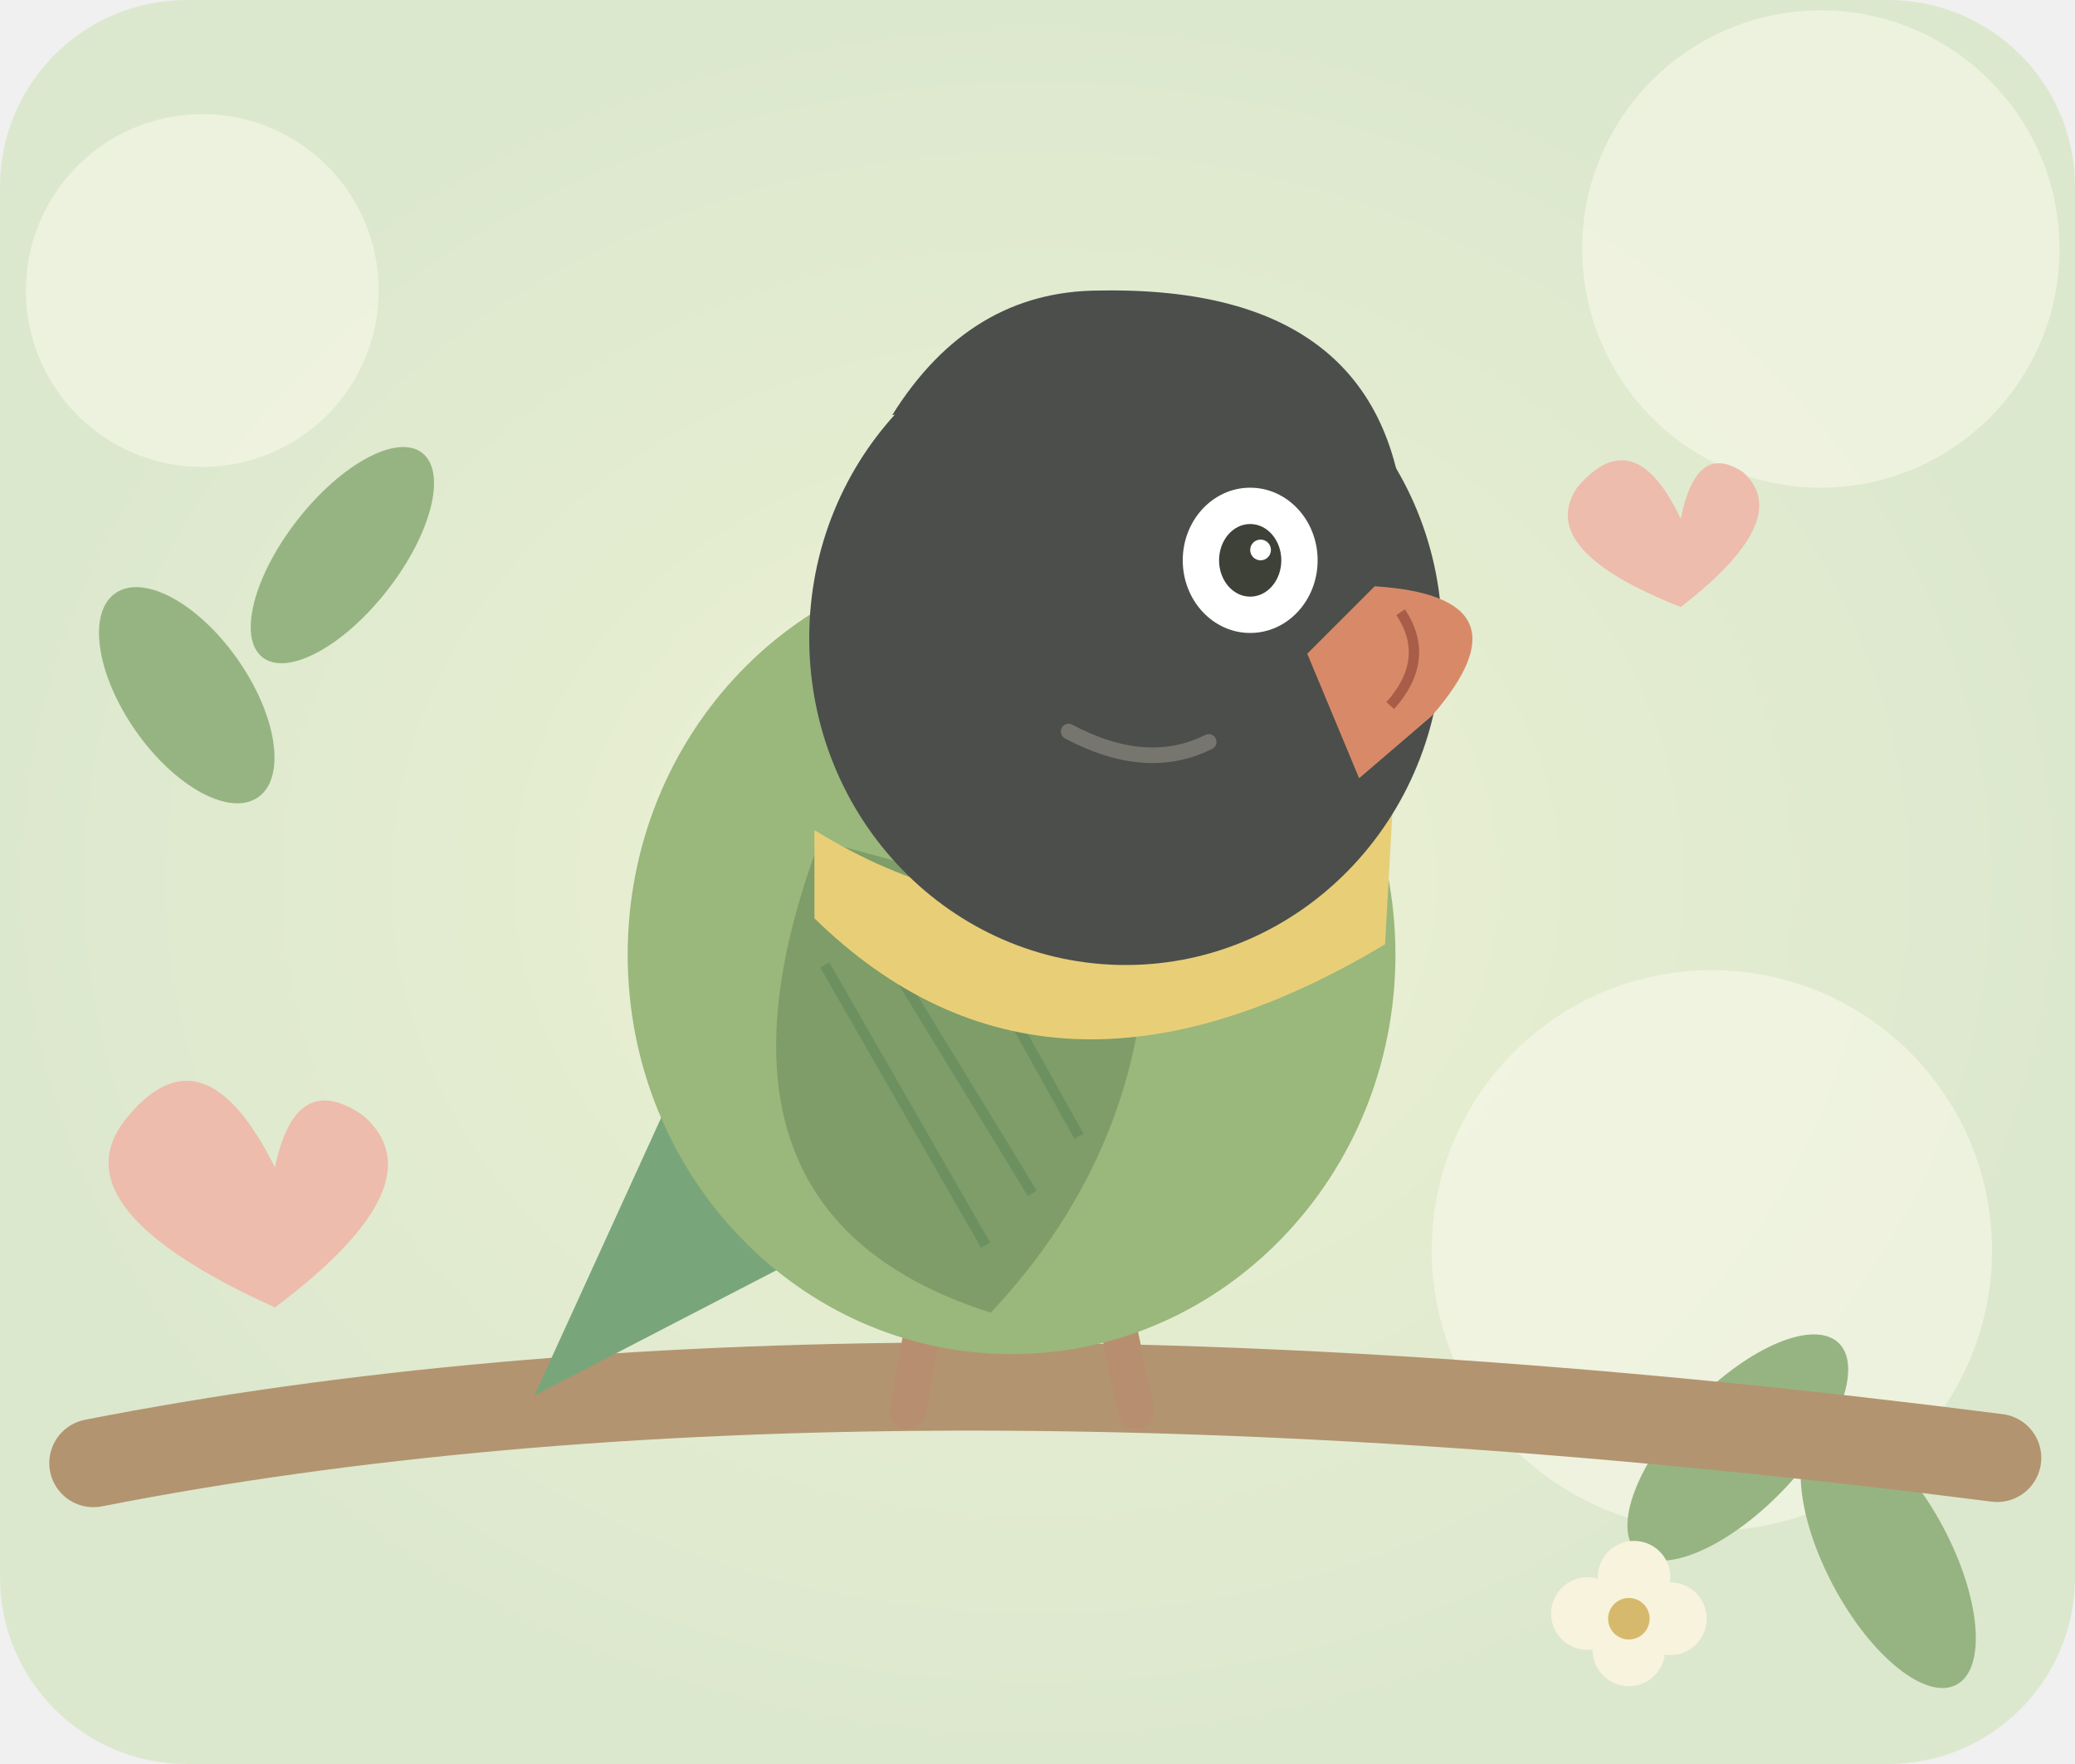
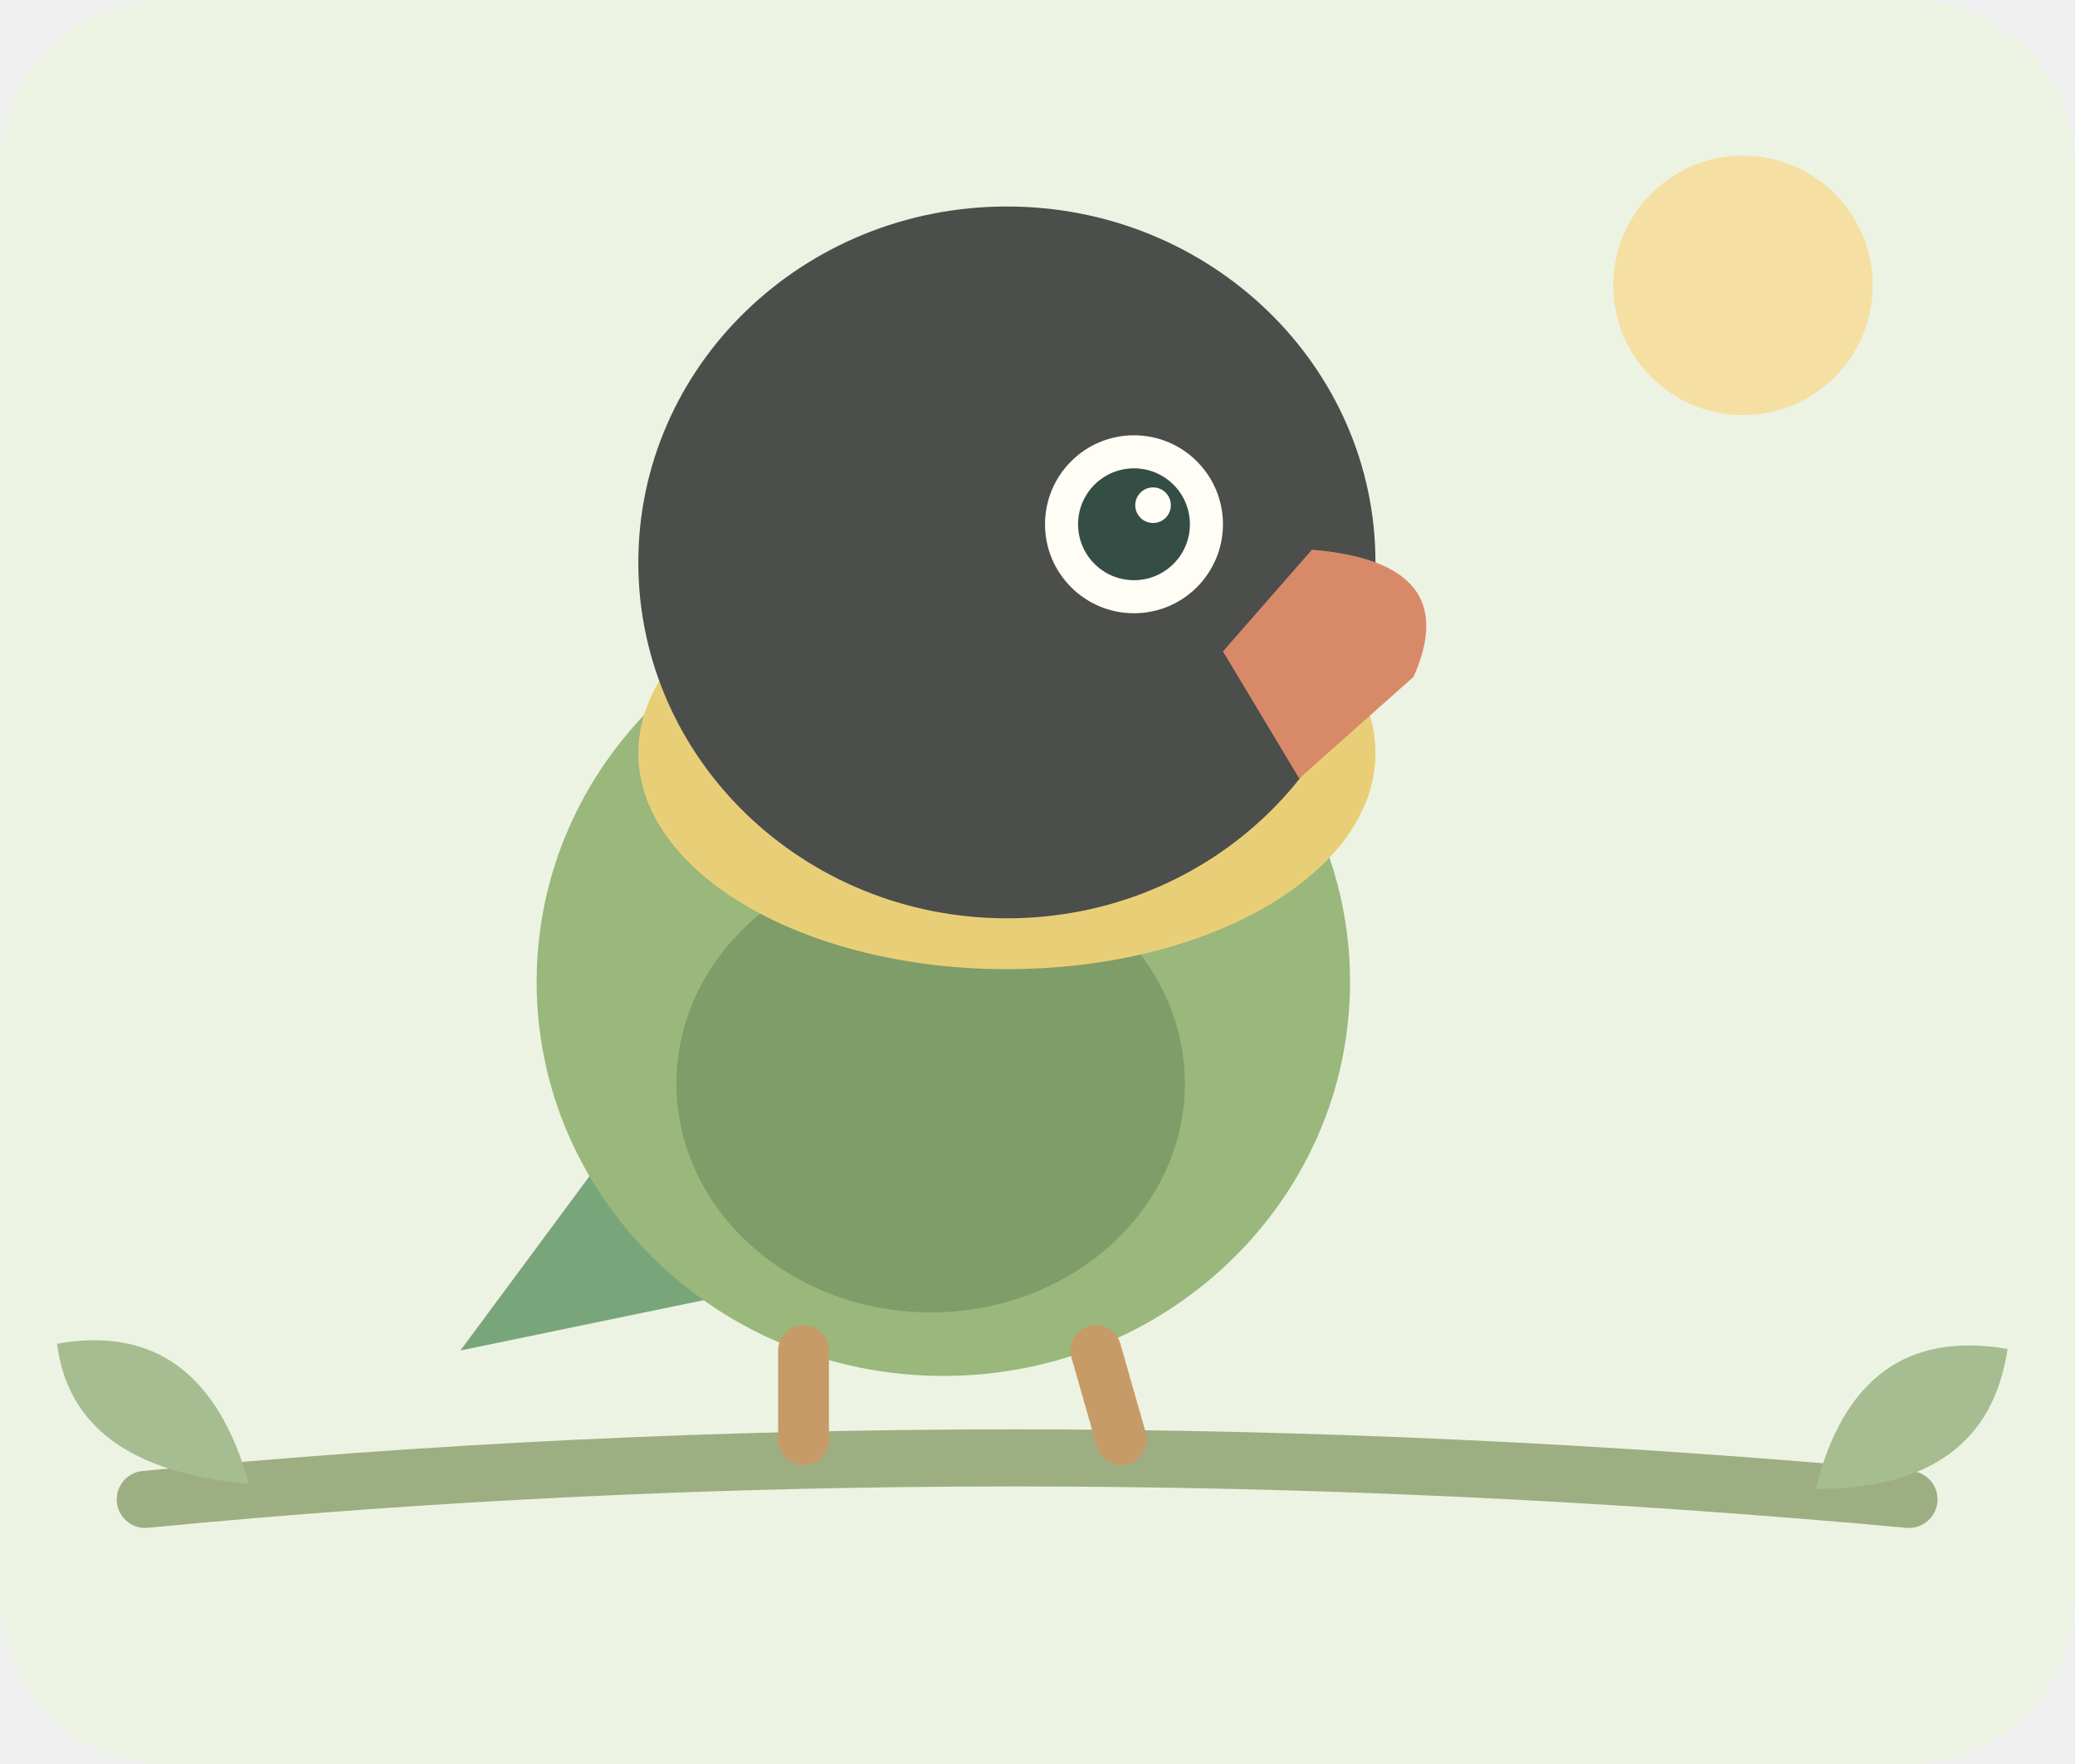
<svg xmlns="http://www.w3.org/2000/svg" viewBox="0 0 400 340">
-   <defs>
-     <radialGradient id="bg">
-       <stop stop-color="#edf1d3" />
-       <stop offset="1" stop-color="#dce8ce" />
-     </radialGradient>
-     <linearGradient id="body" x2=".7" y2="1">
-       <stop stop-color="#9ab77c" />
-       <stop offset="1" stop-color="#9ab77c" />
-     </linearGradient>
-     <linearGradient id="face" y2="1">
-       <stop stop-color="#4b4e4b" />
-       <stop offset="1" stop-color="#4b4e4b" />
-     </linearGradient>
-     <linearGradient id="wing" x2="1" y2="1">
-       <stop stop-color="#7e9d68" />
-       <stop offset="1" stop-color="#7e9d68" />
-     </linearGradient>
-   </defs>
-   <rect width="400" height="340" rx="36" fill="url(#bg)" />
-   <g opacity=".6" fill="#f9f8e9">
-     <circle cx="39" cy="56" r="34" />
-     <circle cx="351" cy="48" r="46" />
-     <circle cx="330" cy="241" r="54" />
+   <rect width="400" height="340" rx="32" fill="#edf3e2" />
+   <circle cx="336" cy="55" r="25" fill="#f5dfa3" />
+   <path d="M28 289q165-16 340 0" fill="none" stroke="#9eae83" stroke-width="11" stroke-linecap="round" stroke-linejoin="round" />
+   <path d="M48 286q-34-3-37-27 28-5 37 27M350 287q8-32 37-27-4 27-37 27" fill="#a6bc91" />
+   <g transform="translate(52 30) scale(2.45)">
+     <path d="M35 67 15 94 44 88Z" fill="#79a57a" />
+     <ellipse cx="53" cy="65" rx="32" ry="31" fill="#9ab77c" />
+     <ellipse cx="52" cy="73" rx="20" ry="18" fill="#7e9d68" />
+     <path d="M42 94v7m23-7 2 7" fill="none" stroke="#c79b67" stroke-width="4" stroke-linecap="round" stroke-linejoin="round" />
+     <ellipse cx="58" cy="47" rx="29" ry="17" fill="#e8cf77" />
+     <ellipse cx="58" cy="32" rx="29" ry="28" fill="#4b4e4b" />
+     <circle cx="68" cy="29" r="7" fill="#fffdf5" />
+     <circle cx="68" cy="29" r="4.4" fill="#344e46" />
+     <circle cx="69.5" cy="27.5" r="1.4" fill="#fffdf5" />
+     <path d="M82 31q12 1 8 10l-9 8-6-10Z" fill="#d88a68" />
  </g>
-   <g fill="#96b481">
-     <ellipse cx="36" cy="134" rx="12" ry="24" transform="rotate(-35 36 134)" />
-     <ellipse cx="66" cy="107" rx="11" ry="25" transform="rotate(38 66 107)" />
-     <ellipse cx="335" cy="279" rx="12" ry="28" transform="rotate(44 335 279)" />
-     <ellipse cx="364" cy="300" rx="12" ry="28" transform="rotate(-28 364 300)" />
-   </g>
-   <path d="M18 282Q166 253 385 281" fill="none" stroke="#b39470" stroke-width="17" stroke-linecap="round" />
-   <path d="M180 244l-5 28m39-24 5 24" stroke="#b88e70" stroke-width="7" stroke-linecap="round" />
-   <path d="M145 177 103 269 159 240" fill="#79a57a" />
-   <ellipse cx="195" cy="184" rx="74" ry="77" fill="url(#body)" />
-   <path d="M158 162q-27 72 33 91 30-32 30-74" fill="url(#wing)" />
-   <g fill="none" stroke="#527c58" stroke-width="2" opacity=".4">
-     <path d="m159 186 31 54m-24-64 33 54m-15-54 24 43" />
-   </g>
-   <path d="M157 160q55 34 112-14l-2 36q-65 39-110-5Z" fill="#e8cf77" />
-   <ellipse cx="217" cy="123" rx="61" ry="63" fill="url(#face)" />
-   <path d="M179 79q54-38 92 25-2-49-59-48-25 0-40 24" fill="#4b4e4b" />
-   <path d="M265 113q31 2 11 25l-14 12-10-24Z" fill="#d88a68" />
-   <path d="M270 118q6 9-2 18" fill="none" stroke="#a85d48" stroke-width="2" />
-   <ellipse cx="241" cy="108" rx="13" ry="14" fill="#fff" />
-   <ellipse cx="241" cy="108" rx="6" ry="7" fill="#3d4137" />
-   <circle cx="243" cy="106" r="2" fill="#fff" />
-   <path d="M206 141q15 8 27 2" fill="none" stroke="#77766e" stroke-width="3" stroke-linecap="round" />
-   <g fill="#edbcad">
-     <path d="M53 225q-14-28-29-9-13 17 29 36 32-24 17-37-13-9-17 10" />
-     <path d="M324 100q-9-19-20-6-8 12 20 23 22-17 12-26-9-6-12 9" />
-   </g>
-   <g fill="#f8f3dd">
-     <circle cx="315" cy="304" r="7" />
-     <circle cx="306" cy="311" r="7" />
-     <circle cx="314" cy="318" r="7" />
-     <circle cx="322" cy="312" r="7" />
-   </g>
-   <circle cx="314" cy="312" r="4" fill="#d7b96d" />
</svg>
